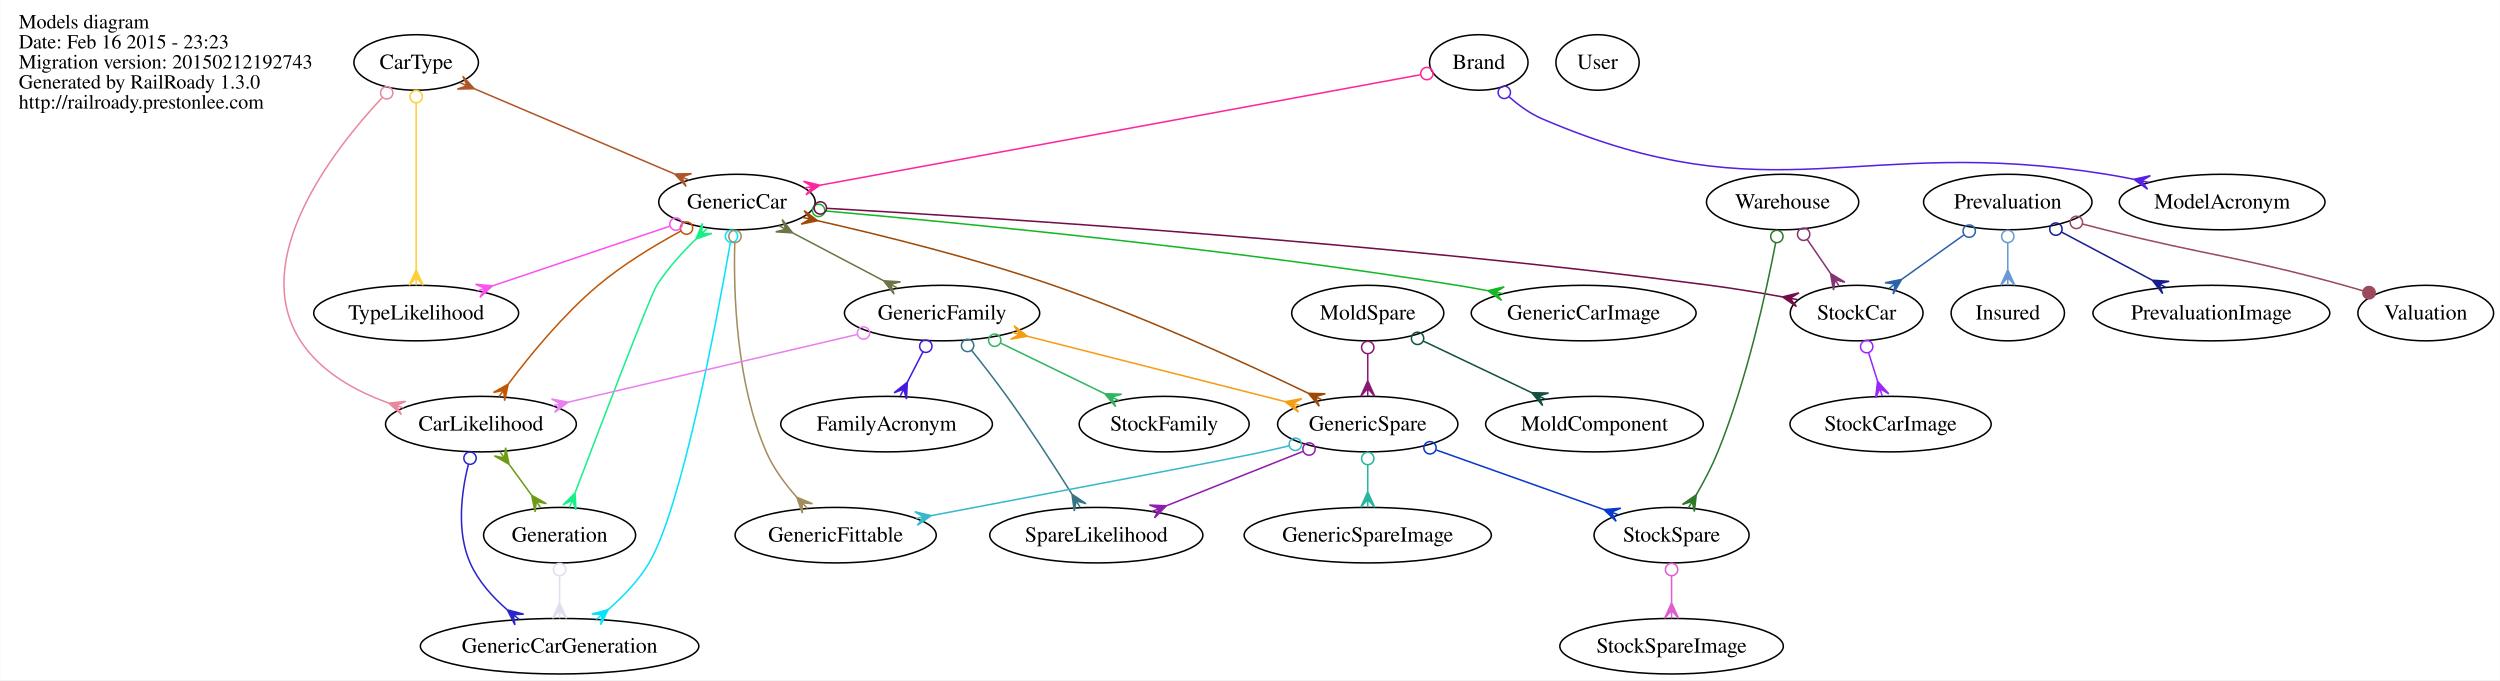
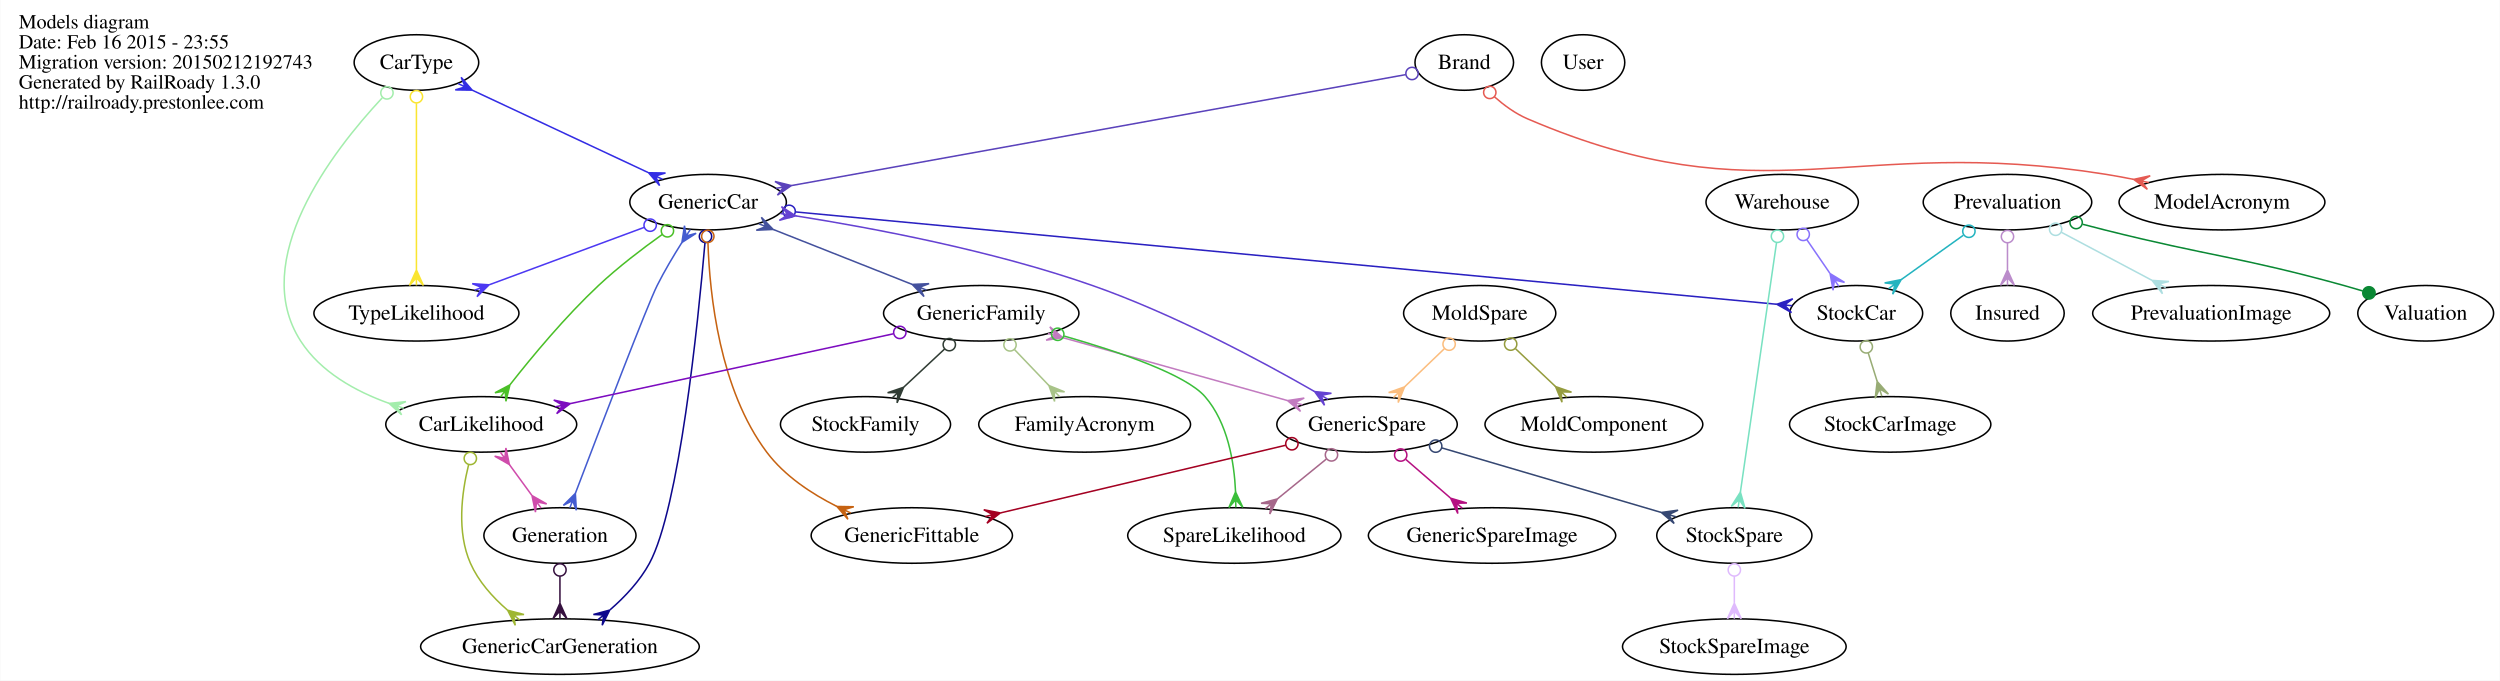
- <svg xmlns="http://www.w3.org/2000/svg" width="1621pt" height="441pt" viewBox="0.00 0.00 1620.69 441.00">
+ <svg xmlns="http://www.w3.org/2000/svg" width="1620pt" height="441pt" viewBox="0.00 0.00 1619.69 441.00">
  <g id="graph0" class="graph" transform="scale(1 1) rotate(0) translate(4 437)">
-     <polygon fill="white" stroke="none" points="-4,4 -4,-437 1616.69,-437 1616.69,4 -4,4" />
+     <polygon fill="white" stroke="none" points="-4,4 -4,-437 1615.69,-437 1615.69,4 -4,4" />
    <g id="node1" class="node">
      <text text-anchor="start" x="8" y="-418.6" font-family="Times,serif" font-size="13.00">Models diagram</text>
-       <text text-anchor="start" x="8" y="-405.6" font-family="Times,serif" font-size="13.00">Date: Feb 16 2015 - 23:23</text>
+       <text text-anchor="start" x="8" y="-405.6" font-family="Times,serif" font-size="13.00">Date: Feb 16 2015 - 23:55</text>
      <text text-anchor="start" x="8" y="-392.6" font-family="Times,serif" font-size="13.00">Migration version: 20150212192743</text>
      <text text-anchor="start" x="8" y="-379.6" font-family="Times,serif" font-size="13.00">Generated by RailRoady 1.3.0</text>
      <text text-anchor="start" x="8" y="-366.6" font-family="Times,serif" font-size="13.00">http://railroady.prestonlee.com</text>
    </g>
    <g id="node2" class="node">
-       <ellipse fill="none" stroke="black" cx="954.688" cy="-396.5" rx="31.939" ry="18" />
-       <text text-anchor="middle" x="954.688" y="-392.3" font-family="Times,serif" font-size="14.00">Brand</text>
+       <ellipse fill="none" stroke="black" cx="944.688" cy="-396.5" rx="31.939" ry="18" />
+       <text text-anchor="middle" x="944.688" y="-392.3" font-family="Times,serif" font-size="14.00">Brand</text>
    </g>
    <g id="node7" class="node">
-       <ellipse fill="none" stroke="black" cx="473.688" cy="-306" rx="50.722" ry="18" />
-       <text text-anchor="middle" x="473.688" y="-301.8" font-family="Times,serif" font-size="14.00">GenericCar</text>
+       <ellipse fill="none" stroke="black" cx="454.688" cy="-306" rx="50.722" ry="18" />
+       <text text-anchor="middle" x="454.688" y="-301.8" font-family="Times,serif" font-size="14.00">GenericCar</text>
    </g>
    <g id="edge1" class="edge">
-       <path fill="none" stroke="#fe269d" d="M916.869,-388.542C831.964,-372.92 625.967,-335.018 527.647,-316.928" />
-       <ellipse fill="none" stroke="#fe269d" cx="921.028" cy="-389.307" rx="4" ry="4" />
-       <polygon fill="#fe269d" stroke="#fe269d" points="527.459,-316.893 518.438,-310.658 522.541,-315.989 517.624,-315.084 517.624,-315.084 517.624,-315.084 522.541,-315.989 516.809,-319.51 527.459,-316.893 527.459,-316.893" />
-     </g>
-     <g id="node15" class="node">
-       <ellipse fill="none" stroke="black" cx="1436.69" cy="-306" rx="66.692" ry="18" />
-       <text text-anchor="middle" x="1436.69" y="-301.8" font-family="Times,serif" font-size="14.00">ModelAcronym</text>
+       <path fill="none" stroke="#5a42bb" d="M906.808,-388.658C820.446,-373.06 608.729,-334.822 508.704,-316.756" />
+       <ellipse fill="none" stroke="#5a42bb" cx="910.837" cy="-389.386" rx="4" ry="4" />
+       <polygon fill="#5a42bb" stroke="#5a42bb" points="508.644,-316.745 499.603,-310.539 503.724,-315.857 498.803,-314.968 498.803,-314.968 498.803,-314.968 503.724,-315.857 498.004,-319.396 508.644,-316.745 508.644,-316.745" />
+     </g>
+     <g id="node14" class="node">
+       <ellipse fill="none" stroke="black" cx="1435.69" cy="-306" rx="66.692" ry="18" />
+       <text text-anchor="middle" x="1435.69" y="-301.8" font-family="Times,serif" font-size="14.00">ModelAcronym</text>
    </g>
    <g id="edge2" class="edge">
-       <path fill="none" stroke="#5520e1" d="M974.228,-374.298C980.523,-368.726 987.902,-363.345 995.688,-360 1145.86,-295.471 1200.34,-350.117 1361.69,-324 1367.43,-323.071 1373.39,-321.965 1379.32,-320.771" />
-       <ellipse fill="none" stroke="#5520e1" cx="971.229" cy="-377.122" rx="4" ry="4" />
-       <polygon fill="#5520e1" stroke="#5520e1" points="1379.46,-320.742 1390.17,-323.096 1384.36,-319.717 1389.25,-318.692 1389.25,-318.692 1389.25,-318.692 1384.36,-319.717 1388.33,-314.287 1379.46,-320.742 1379.46,-320.742" />
+       <path fill="none" stroke="#e55a52" d="M964.223,-374.286C970.518,-368.714 977.898,-363.336 985.688,-360 1139.6,-294.08 1195.37,-350.56 1360.69,-324 1366.43,-323.077 1372.39,-321.977 1378.33,-320.785" />
+       <ellipse fill="none" stroke="#e55a52" cx="961.225" cy="-377.111" rx="4" ry="4" />
+       <polygon fill="#e55a52" stroke="#e55a52" points="1378.47,-320.756 1389.18,-323.113 1383.36,-319.732 1388.25,-318.709 1388.25,-318.709 1388.25,-318.709 1383.36,-319.732 1387.33,-314.304 1378.47,-320.756 1378.47,-320.756" />
    </g>
    <g id="node3" class="node">
      <ellipse fill="none" stroke="black" cx="307.688" cy="-162" rx="61.865" ry="18" />
      <text text-anchor="middle" x="307.688" y="-157.8" font-family="Times,serif" font-size="14.00">CarLikelihood</text>
    </g>
    <g id="node6" class="node">
      <ellipse fill="none" stroke="black" cx="358.688" cy="-90" rx="49.286" ry="18" />
      <text text-anchor="middle" x="358.688" y="-85.8" font-family="Times,serif" font-size="14.00">Generation</text>
    </g>
    <g id="edge4" class="edge">
-       <path fill="none" stroke="#6c9b14" d="M326.003,-135.861C330.675,-129.449 335.696,-122.557 340.368,-116.145" />
-       <polygon fill="#6c9b14" stroke="#6c9b14" points="325.922,-135.973 316.396,-141.405 322.978,-140.014 320.033,-144.055 320.033,-144.055 320.033,-144.055 322.978,-140.014 323.67,-146.705 325.922,-135.973 325.922,-135.973" />
-       <polygon fill="#6c9b14" stroke="#6c9b14" points="340.567,-115.871 350.093,-110.439 343.511,-111.83 346.456,-107.789 346.456,-107.789 346.456,-107.789 343.511,-111.83 342.819,-105.139 340.567,-115.871 340.567,-115.871" />
+       <path fill="none" stroke="#cf4cab" d="M326.003,-135.861C330.675,-129.449 335.696,-122.557 340.368,-116.145" />
+       <polygon fill="#cf4cab" stroke="#cf4cab" points="325.922,-135.973 316.396,-141.405 322.978,-140.014 320.033,-144.055 320.033,-144.055 320.033,-144.055 322.978,-140.014 323.67,-146.705 325.922,-135.973 325.922,-135.973" />
+       <polygon fill="#cf4cab" stroke="#cf4cab" points="340.567,-115.871 350.093,-110.439 343.511,-111.83 346.456,-107.789 346.456,-107.789 346.456,-107.789 343.511,-111.83 342.819,-105.139 340.567,-115.871 340.567,-115.871" />
    </g>
    <g id="node8" class="node">
      <ellipse fill="none" stroke="black" cx="358.688" cy="-18" rx="90.294" ry="18" />
      <text text-anchor="middle" x="358.688" y="-13.8" font-family="Times,serif" font-size="14.00">GenericCarGeneration</text>
    </g>
    <g id="edge3" class="edge">
-       <path fill="none" stroke="#2a25cb" d="M299.499,-135.838C294.944,-117.397 291.796,-92.17 300.688,-72 305.846,-60.299 315.005,-50.06 324.542,-41.782" />
-       <ellipse fill="none" stroke="#2a25cb" cx="300.607" cy="-139.929" rx="4" ry="4" />
-       <polygon fill="#2a25cb" stroke="#2a25cb" points="324.785,-41.585 335.391,-38.8 328.674,-38.443 332.563,-35.3 332.563,-35.3 332.563,-35.3 328.674,-38.443 329.734,-31.8 324.785,-41.585 324.785,-41.585" />
+       <path fill="none" stroke="#9eb632" d="M299.499,-135.838C294.944,-117.397 291.796,-92.17 300.688,-72 305.846,-60.299 315.005,-50.06 324.542,-41.782" />
+       <ellipse fill="none" stroke="#9eb632" cx="300.607" cy="-139.929" rx="4" ry="4" />
+       <polygon fill="#9eb632" stroke="#9eb632" points="324.785,-41.585 335.391,-38.8 328.674,-38.443 332.563,-35.3 332.563,-35.3 332.563,-35.3 328.674,-38.443 329.734,-31.8 324.785,-41.585 324.785,-41.585" />
    </g>
    <g id="node4" class="node">
      <ellipse fill="none" stroke="black" cx="265.688" cy="-396.5" rx="40.357" ry="18" />
      <text text-anchor="middle" x="265.688" y="-392.3" font-family="Times,serif" font-size="14.00">CarType</text>
    </g>
    <g id="edge5" class="edge">
-       <path fill="none" stroke="#e8889e" d="M243.51,-373.579C210.79,-338.5 156.916,-268.374 190.688,-216 203.583,-196.002 226.057,-183.467 247.883,-175.648" />
-       <ellipse fill="none" stroke="#e8889e" cx="246.589" cy="-376.813" rx="4" ry="4" />
-       <polygon fill="#e8889e" stroke="#e8889e" points="248,-175.609 258.906,-176.751 252.748,-174.043 257.497,-172.477 257.497,-172.477 257.497,-172.477 252.748,-174.043 256.088,-168.204 248,-175.609 248,-175.609" />
+       <path fill="none" stroke="#a3edac" d="M243.51,-373.579C210.79,-338.5 156.916,-268.374 190.688,-216 203.583,-196.002 226.057,-183.467 247.883,-175.648" />
+       <ellipse fill="none" stroke="#a3edac" cx="246.589" cy="-376.813" rx="4" ry="4" />
+       <polygon fill="#a3edac" stroke="#a3edac" points="248,-175.609 258.906,-176.751 252.748,-174.043 257.497,-172.477 257.497,-172.477 257.497,-172.477 252.748,-174.043 256.088,-168.204 248,-175.609 248,-175.609" />
    </g>
    <g id="edge7" class="edge">
-       <path fill="none" stroke="#af5628" d="M303.551,-379.39C340.124,-363.829 395.348,-340.332 432.883,-324.361" />
-       <polygon fill="#af5628" stroke="#af5628" points="303.375,-379.465 292.411,-379.239 298.774,-381.422 294.173,-383.38 294.173,-383.38 294.173,-383.38 298.774,-381.422 295.935,-387.521 303.375,-379.465 303.375,-379.465" />
-       <polygon fill="#af5628" stroke="#af5628" points="433.294,-324.187 444.258,-324.412 437.895,-322.229 442.496,-320.271 442.496,-320.271 442.496,-320.271 437.895,-322.229 440.734,-316.131 433.294,-324.187 433.294,-324.187" />
-     </g>
-     <g id="node26" class="node">
+       <path fill="none" stroke="#332ce4" d="M301.903,-378.542C334.506,-363.276 382.295,-340.898 415.72,-325.247" />
+       <polygon fill="#332ce4" stroke="#332ce4" points="301.823,-378.579 290.859,-378.745 297.295,-380.7 292.767,-382.82 292.767,-382.82 292.767,-382.82 297.295,-380.7 294.675,-386.895 301.823,-378.579 301.823,-378.579" />
+       <polygon fill="#332ce4" stroke="#332ce4" points="416.113,-325.063 427.078,-324.897 420.641,-322.942 425.169,-320.822 425.169,-320.822 425.169,-320.822 420.641,-322.942 423.261,-316.747 416.113,-325.063 416.113,-325.063" />
+     </g>
+     <g id="node25" class="node">
      <ellipse fill="none" stroke="black" cx="265.688" cy="-234" rx="66.433" ry="18" />
      <text text-anchor="middle" x="265.688" y="-229.8" font-family="Times,serif" font-size="14.00">TypeLikelihood</text>
    </g>
    <g id="edge6" class="edge">
-       <path fill="none" stroke="#fecf39" d="M265.688,-370.079C265.688,-340.675 265.688,-292.455 265.688,-262.284" />
-       <ellipse fill="none" stroke="#fecf39" cx="265.688" cy="-374.324" rx="4" ry="4" />
-       <polygon fill="#fecf39" stroke="#fecf39" points="265.688,-262.053 270.188,-252.053 265.688,-257.053 265.688,-252.053 265.688,-252.053 265.688,-252.053 265.688,-257.053 261.188,-252.053 265.688,-262.053 265.688,-262.053" />
+       <path fill="none" stroke="#fae531" d="M265.688,-370.079C265.688,-340.675 265.688,-292.455 265.688,-262.284" />
+       <ellipse fill="none" stroke="#fae531" cx="265.688" cy="-374.324" rx="4" ry="4" />
+       <polygon fill="#fae531" stroke="#fae531" points="265.688,-262.053 270.188,-252.053 265.688,-257.053 265.688,-252.053 265.688,-252.053 265.688,-252.053 265.688,-257.053 261.188,-252.053 265.688,-262.053 265.688,-262.053" />
    </g>
    <g id="node5" class="node">
-       <ellipse fill="none" stroke="black" cx="570.688" cy="-162" rx="68.63" ry="18" />
-       <text text-anchor="middle" x="570.688" y="-157.8" font-family="Times,serif" font-size="14.00">FamilyAcronym</text>
+       <ellipse fill="none" stroke="black" cx="698.688" cy="-162" rx="68.63" ry="18" />
+       <text text-anchor="middle" x="698.688" y="-157.8" font-family="Times,serif" font-size="14.00">FamilyAcronym</text>
    </g>
    <g id="edge8" class="edge">
-       <path fill="none" stroke="#e1dfec" d="M358.688,-63.64C358.688,-58.063 358.688,-52.132 358.688,-46.476" />
-       <ellipse fill="none" stroke="#e1dfec" cx="358.688" cy="-67.697" rx="4" ry="4" />
-       <polygon fill="#e1dfec" stroke="#e1dfec" points="358.688,-46.104 363.188,-36.104 358.688,-41.104 358.688,-36.104 358.688,-36.104 358.688,-36.104 358.688,-41.104 354.188,-36.104 358.688,-46.104 358.688,-46.104" />
+       <path fill="none" stroke="#36113f" d="M358.688,-63.64C358.688,-58.063 358.688,-52.132 358.688,-46.476" />
+       <ellipse fill="none" stroke="#36113f" cx="358.688" cy="-67.697" rx="4" ry="4" />
+       <polygon fill="#36113f" stroke="#36113f" points="358.688,-46.104 363.188,-36.104 358.688,-41.104 358.688,-36.104 358.688,-36.104 358.688,-36.104 358.688,-41.104 354.188,-36.104 358.688,-46.104 358.688,-46.104" />
+     </g>
+     <g id="edge14" class="edge">
+       <path fill="none" stroke="#4abf27" d="M424.942,-285.049C411.765,-275.654 396.403,-263.909 383.688,-252 362.339,-232.006 340.969,-206.356 326.351,-187.733" />
+       <ellipse fill="none" stroke="#4abf27" cx="428.336" cy="-287.436" rx="4" ry="4" />
+       <polygon fill="#4abf27" stroke="#4abf27" points="326.263,-187.619 323.691,-176.959 323.199,-183.668 320.135,-179.717 320.135,-179.717 320.135,-179.717 323.199,-183.668 316.579,-182.475 326.263,-187.619 326.263,-187.619" />
+     </g>
+     <g id="edge12" class="edge">
+       <path fill="none" stroke="#435bd0" d="M437.679,-279.799C432.219,-271.178 426.377,-261.348 421.688,-252 415.411,-239.488 384.83,-159.721 368.697,-117.359" />
+       <polygon fill="#435bd0" stroke="#435bd0" points="437.731,-279.88 439.389,-290.72 440.449,-284.077 443.166,-288.275 443.166,-288.275 443.166,-288.275 440.449,-284.077 446.943,-285.829 437.731,-279.88 437.731,-279.88" />
+       <polygon fill="#435bd0" stroke="#435bd0" points="368.672,-117.293 369.322,-106.346 366.894,-112.619 365.116,-107.946 365.116,-107.946 365.116,-107.946 366.894,-112.619 360.91,-109.546 368.672,-117.293 368.672,-117.293" />
+     </g>
+     <g id="edge11" class="edge">
+       <path fill="none" stroke="#0c078c" d="M452.66,-279.64C448.109,-226.953 435.951,-107.596 416.688,-72 410.5,-60.566 400.88,-50.299 391.241,-41.916" />
+       <ellipse fill="none" stroke="#0c078c" cx="453.012" cy="-283.807" rx="4" ry="4" />
+       <polygon fill="#0c078c" stroke="#0c078c" points="390.947,-41.674 386.069,-31.853 387.081,-38.503 383.215,-35.332 383.215,-35.332 383.215,-35.332 387.081,-38.503 380.361,-38.811 390.947,-41.674 390.947,-41.674" />
+     </g>
+     <g id="node9" class="node">
+       <ellipse fill="none" stroke="black" cx="631.688" cy="-234" rx="63.301" ry="18" />
+       <text text-anchor="middle" x="631.688" y="-229.8" font-family="Times,serif" font-size="14.00">GenericFamily</text>
    </g>
    <g id="edge15" class="edge">
-       <path fill="none" stroke="#c15604" d="M437.385,-287.213C420.222,-277.932 399.975,-265.666 383.688,-252 361.146,-233.086 339.787,-207.09 325.486,-188.077" />
-       <ellipse fill="none" stroke="#c15604" cx="440.998" cy="-289.129" rx="4" ry="4" />
-       <polygon fill="#c15604" stroke="#c15604" points="325.375,-187.926 323.052,-177.209 322.404,-183.905 319.433,-179.883 319.433,-179.883 319.433,-179.883 322.404,-183.905 315.813,-182.557 325.375,-187.926 325.375,-187.926" />
+       <path fill="none" stroke="#44519d" d="M497.023,-288.257C524.128,-277.538 559.256,-263.645 586.838,-252.737" />
+       <polygon fill="#44519d" stroke="#44519d" points="496.864,-288.32 485.91,-287.813 492.215,-290.159 487.565,-291.998 487.565,-291.998 487.565,-291.998 492.215,-290.159 489.22,-296.182 496.864,-288.32 496.864,-288.32" />
+       <polygon fill="#44519d" stroke="#44519d" points="586.955,-252.691 597.909,-253.198 591.604,-250.852 596.254,-249.013 596.254,-249.013 596.254,-249.013 591.604,-250.852 594.599,-244.829 586.955,-252.691 586.955,-252.691" />
+     </g>
+     <g id="node10" class="node">
+       <ellipse fill="none" stroke="black" cx="586.688" cy="-90" rx="65.222" ry="18" />
+       <text text-anchor="middle" x="586.688" y="-85.8" font-family="Times,serif" font-size="14.00">GenericFittable</text>
+     </g>
+     <g id="edge10" class="edge">
+       <path fill="none" stroke="#c66211" d="M454.593,-279.809C455.704,-245.724 462.223,-184.528 492.688,-144 504.181,-128.711 521.457,-117.187 538.076,-108.857" />
+       <ellipse fill="none" stroke="#c66211" cx="454.504" cy="-283.862" rx="4" ry="4" />
+       <polygon fill="#c66211" stroke="#c66211" points="538.155,-108.82 549.119,-108.624 542.678,-106.687 547.2,-104.554 547.2,-104.554 547.2,-104.554 542.678,-106.687 545.28,-100.484 538.155,-108.82 538.155,-108.82" />
+     </g>
+     <g id="node20" class="node">
+       <ellipse fill="none" stroke="black" cx="1198.69" cy="-234" rx="43.039" ry="18" />
+       <text text-anchor="middle" x="1198.69" y="-229.8" font-family="Times,serif" font-size="14.00">StockCar</text>
+     </g>
+     <g id="edge9" class="edge">
+       <path fill="none" stroke="#2a20c1" d="M511.535,-299.651C651.77,-286.457 1012.57,-252.511 1147.1,-239.853" />
+       <ellipse fill="none" stroke="#2a20c1" cx="507.199" cy="-300.059" rx="4" ry="4" />
+       <polygon fill="#2a20c1" stroke="#2a20c1" points="1147.19,-239.845 1157.57,-243.389 1152.17,-239.377 1157.15,-238.908 1157.15,-238.908 1157.15,-238.908 1152.17,-239.377 1156.73,-234.428 1147.19,-239.845 1147.19,-239.845" />
    </g>
    <g id="edge13" class="edge">
-       <path fill="none" stroke="#17f089" d="M447.095,-281.999C438.159,-273.276 428.692,-262.822 421.688,-252 417.848,-246.068 385.562,-161.73 368.762,-117.558" />
-       <polygon fill="#17f089" stroke="#17f089" points="447.132,-282.033 451.327,-292.165 450.772,-285.461 454.412,-288.889 454.412,-288.889 454.412,-288.889 450.772,-285.461 457.497,-285.613 447.132,-282.033 447.132,-282.033" />
-       <polygon fill="#17f089" stroke="#17f089" points="368.691,-117.371 369.345,-106.424 366.915,-112.697 365.138,-108.023 365.138,-108.023 365.138,-108.023 366.915,-112.697 360.932,-109.621 368.691,-117.371 368.691,-117.371" />
-     </g>
-     <g id="edge12" class="edge">
-       <path fill="none" stroke="#06e3fb" d="M469.405,-279.605C460.2,-226.852 437.661,-107.375 416.688,-72 409.936,-60.612 399.968,-50.242 390.191,-41.753" />
-       <ellipse fill="none" stroke="#06e3fb" cx="470.134" cy="-283.827" rx="4" ry="4" />
-       <polygon fill="#06e3fb" stroke="#06e3fb" points="390.168,-41.734 385.323,-31.896 386.313,-38.55 382.458,-35.366 382.458,-35.366 382.458,-35.366 386.313,-38.55 379.592,-38.836 390.168,-41.734 390.168,-41.734" />
-     </g>
-     <g id="node9" class="node">
-       <ellipse fill="none" stroke="black" cx="1022.69" cy="-234" rx="72.913" ry="18" />
-       <text text-anchor="middle" x="1022.69" y="-229.8" font-family="Times,serif" font-size="14.00">GenericCarImage</text>
-     </g>
-     <g id="edge11" class="edge">
-       <path fill="none" stroke="#13b725" d="M530.633,-300.229C618.82,-292.459 793.604,-275.542 940.688,-252 947,-250.99 953.563,-249.825 960.104,-248.589" />
-       <ellipse fill="none" stroke="#13b725" cx="526.615" cy="-300.581" rx="4" ry="4" />
-       <polygon fill="#13b725" stroke="#13b725" points="960.51,-248.51 971.186,-251.016 965.418,-247.554 970.326,-246.599 970.326,-246.599 970.326,-246.599 965.418,-247.554 969.466,-242.182 960.51,-248.51 960.51,-248.51" />
-     </g>
-     <g id="node10" class="node">
-       <ellipse fill="none" stroke="black" cx="606.688" cy="-234" rx="63.301" ry="18" />
-       <text text-anchor="middle" x="606.688" y="-229.8" font-family="Times,serif" font-size="14.00">GenericFamily</text>
+       <path fill="none" stroke="#4c38f2" d="M413.276,-289.662C383.716,-278.714 343.898,-263.967 313.07,-252.549" />
+       <ellipse fill="none" stroke="#4c38f2" cx="417.147" cy="-291.096" rx="4" ry="4" />
+       <polygon fill="#4c38f2" stroke="#4c38f2" points="312.778,-252.441 304.964,-244.748 308.09,-250.704 303.401,-248.968 303.401,-248.968 303.401,-248.968 308.09,-250.704 301.838,-253.188 312.778,-252.441 312.778,-252.441" />
    </g>
    <g id="edge16" class="edge">
-       <path fill="none" stroke="#6b7545" d="M509.985,-285.896C528.183,-276.318 550.212,-264.724 568.646,-255.022" />
-       <polygon fill="#6b7545" stroke="#6b7545" points="509.772,-286.008 498.827,-286.683 505.348,-288.337 500.923,-290.666 500.923,-290.666 500.923,-290.666 505.348,-288.337 503.019,-294.648 509.772,-286.008 509.772,-286.008" />
-       <polygon fill="#6b7545" stroke="#6b7545" points="568.796,-254.943 579.741,-254.268 573.221,-252.614 577.645,-250.285 577.645,-250.285 577.645,-250.285 573.221,-252.614 575.55,-246.303 568.796,-254.943 568.796,-254.943" />
+       <path fill="none" stroke="#7c0bbf" d="M574.679,-220.683C515.877,-207.979 424.654,-188.271 365.543,-175.5" />
+       <ellipse fill="none" stroke="#7c0bbf" cx="578.921" cy="-221.6" rx="4" ry="4" />
+       <polygon fill="#7c0bbf" stroke="#7c0bbf" points="365.394,-175.467 356.57,-168.957 360.507,-174.412 355.619,-173.356 355.619,-173.356 355.619,-173.356 360.507,-174.412 354.669,-177.754 365.394,-175.467 365.394,-175.467" />
+     </g>
+     <g id="edge19" class="edge">
+       <path fill="none" stroke="#a8c388" d="M653.248,-210.474C660.36,-203.044 668.299,-194.75 675.526,-187.199" />
+       <ellipse fill="none" stroke="#a8c388" cx="650.332" cy="-213.521" rx="4" ry="4" />
+       <polygon fill="#a8c388" stroke="#a8c388" points="675.544,-187.18 685.709,-183.068 679.001,-183.568 682.458,-179.956 682.458,-179.956 682.458,-179.956 679.001,-183.568 679.207,-176.845 675.544,-187.18 675.544,-187.18" />
    </g>
    <g id="node11" class="node">
-       <ellipse fill="none" stroke="black" cx="537.688" cy="-90" rx="65.222" ry="18" />
-       <text text-anchor="middle" x="537.688" y="-85.8" font-family="Times,serif" font-size="14.00">GenericFittable</text>
-     </g>
-     <g id="edge10" class="edge">
-       <path fill="none" stroke="#a38c5b" d="M472.261,-279.562C471.394,-246.805 473.192,-188.77 492.688,-144 497.337,-133.324 504.872,-123.168 512.458,-114.656" />
-       <ellipse fill="none" stroke="#a38c5b" cx="472.406" cy="-283.713" rx="4" ry="4" />
-       <polygon fill="#a38c5b" stroke="#a38c5b" points="512.5,-114.612 522.633,-110.42 515.929,-110.973 519.358,-107.334 519.358,-107.334 519.358,-107.334 515.929,-110.973 516.083,-104.247 512.5,-114.612 512.5,-114.612" />
+       <ellipse fill="none" stroke="black" cx="881.688" cy="-162" rx="58.456" ry="18" />
+       <text text-anchor="middle" x="881.688" y="-157.8" font-family="Times,serif" font-size="14.00">GenericSpare</text>
+     </g>
+     <g id="edge18" class="edge">
+       <path fill="none" stroke="#c27bc0" d="M684.791,-218.131C727.608,-206.142 787.477,-189.379 829.931,-177.492" />
+       <polygon fill="#c27bc0" stroke="#c27bc0" points="684.579,-218.19 673.736,-216.554 679.764,-219.539 674.949,-220.887 674.949,-220.887 674.949,-220.887 679.764,-219.539 676.162,-225.22 684.579,-218.19 684.579,-218.19" />
+       <polygon fill="#c27bc0" stroke="#c27bc0" points="830.158,-177.428 841.001,-179.065 834.973,-176.08 839.788,-174.732 839.788,-174.732 839.788,-174.732 834.973,-176.08 838.574,-170.399 830.158,-177.428 830.158,-177.428" />
+     </g>
+     <g id="node19" class="node">
+       <ellipse fill="none" stroke="black" cx="795.688" cy="-90" rx="69.098" ry="18" />
+       <text text-anchor="middle" x="795.688" y="-85.8" font-family="Times,serif" font-size="14.00">SpareLikelihood</text>
+     </g>
+     <g id="edge17" class="edge">
+       <path fill="none" stroke="#3abe3a" d="M685.439,-219.227C721.376,-208.958 764.267,-194.295 776.688,-180 791.377,-163.094 795.624,-137.623 796.49,-118.256" />
+       <ellipse fill="none" stroke="#3abe3a" cx="681.272" cy="-220.397" rx="4" ry="4" />
+       <polygon fill="#3abe3a" stroke="#3abe3a" points="796.49,-118.215 801.167,-108.297 796.579,-113.216 796.667,-108.217 796.667,-108.217 796.667,-108.217 796.579,-113.216 792.168,-108.137 796.49,-118.215 796.49,-118.215" />
+     </g>
+     <g id="node22" class="node">
+       <ellipse fill="none" stroke="black" cx="556.688" cy="-162" rx="55.118" ry="18" />
+       <text text-anchor="middle" x="556.688" y="-157.8" font-family="Times,serif" font-size="14.00">StockFamily</text>
+     </g>
+     <g id="edge20" class="edge">
+       <path fill="none" stroke="#303c34" d="M608.02,-210.91C599.596,-203.048 590.089,-194.174 581.566,-186.22" />
+       <ellipse fill="none" stroke="#303c34" cx="610.99" cy="-213.682" rx="4" ry="4" />
+       <polygon fill="#303c34" stroke="#303c34" points="581.386,-186.052 577.146,-175.939 577.731,-182.64 574.075,-179.228 574.075,-179.228 574.075,-179.228 577.731,-182.64 571.005,-182.518 581.386,-186.052 581.386,-186.052" />
+     </g>
+     <g id="edge22" class="edge">
+       <path fill="none" stroke="#6542d2" d="M847.501,-183.386C812.483,-203.467 755.925,-233.716 703.688,-252 639.549,-274.449 562.637,-289.05 511.429,-297.133" />
+       <polygon fill="#6542d2" stroke="#6542d2" points="847.7,-183.271 858.609,-182.156 852.027,-180.766 856.355,-178.262 856.355,-178.262 856.355,-178.262 852.027,-180.766 854.101,-174.367 847.7,-183.271 847.7,-183.271" />
+       <polygon fill="#6542d2" stroke="#6542d2" points="511.424,-297.133 500.854,-294.216 506.483,-297.898 501.542,-298.663 501.542,-298.663 501.542,-298.663 506.483,-297.898 502.23,-303.11 511.424,-297.133 511.424,-297.133" />
+     </g>
+     <g id="edge21" class="edge">
+       <path fill="none" stroke="#a30021" d="M828.961,-148.489C777.046,-136.17 697.961,-117.404 644.39,-104.692" />
+       <ellipse fill="none" stroke="#a30021" cx="832.992" cy="-149.445" rx="4" ry="4" />
+       <polygon fill="#a30021" stroke="#a30021" points="644.094,-104.622 635.403,-97.934 639.229,-103.467 634.364,-102.313 634.364,-102.313 634.364,-102.313 639.229,-103.467 633.325,-106.691 644.094,-104.622 644.094,-104.622" />
+     </g>
+     <g id="node12" class="node">
+       <ellipse fill="none" stroke="black" cx="962.688" cy="-90" rx="80.147" ry="18" />
+       <text text-anchor="middle" x="962.688" y="-85.8" font-family="Times,serif" font-size="14.00">GenericSpareImage</text>
+     </g>
+     <g id="edge25" class="edge">
+       <path fill="none" stroke="#b51081" d="M906.795,-139.303C915.932,-131.406 926.297,-122.449 935.598,-114.411" />
+       <ellipse fill="none" stroke="#b51081" cx="903.501" cy="-142.149" rx="4" ry="4" />
+       <polygon fill="#b51081" stroke="#b51081" points="935.874,-114.172 946.383,-111.038 939.657,-110.903 943.441,-107.633 943.441,-107.633 943.441,-107.633 939.657,-110.903 940.498,-104.229 935.874,-114.172 935.874,-114.172" />
+     </g>
+     <g id="edge23" class="edge">
+       <path fill="none" stroke="#a6678a" d="M855.331,-139.547C845.298,-131.38 833.836,-122.051 823.658,-113.767" />
+       <ellipse fill="none" stroke="#a6678a" cx="858.639" cy="-142.24" rx="4" ry="4" />
+       <polygon fill="#a6678a" stroke="#a6678a" points="823.579,-113.703 818.665,-103.9 819.702,-110.546 815.824,-107.39 815.824,-107.39 815.824,-107.39 819.702,-110.546 812.983,-110.88 823.579,-113.703 823.579,-113.703" />
+     </g>
+     <g id="node23" class="node">
+       <ellipse fill="none" stroke="black" cx="1119.69" cy="-90" rx="50.272" ry="18" />
+       <text text-anchor="middle" x="1119.69" y="-85.8" font-family="Times,serif" font-size="14.00">StockSpare</text>
+     </g>
+     <g id="edge24" class="edge">
+       <path fill="none" stroke="#354772" d="M930.18,-146.738C971.647,-134.542 1030.98,-117.091 1072.16,-104.978" />
+       <ellipse fill="none" stroke="#354772" cx="926.168" cy="-147.917" rx="4" ry="4" />
+       <polygon fill="#354772" stroke="#354772" points="1072.37,-104.918 1083.23,-106.413 1077.16,-103.507 1081.96,-102.096 1081.96,-102.096 1081.96,-102.096 1077.16,-103.507 1080.69,-97.779 1072.37,-104.918 1072.37,-104.918" />
+     </g>
+     <g id="node13" class="node">
+       <ellipse fill="none" stroke="black" cx="1296.69" cy="-234" rx="36.758" ry="18" />
+       <text text-anchor="middle" x="1296.69" y="-229.8" font-family="Times,serif" font-size="14.00">Insured</text>
+     </g>
+     <g id="node15" class="node">
+       <ellipse fill="none" stroke="black" cx="1028.69" cy="-162" rx="70.577" ry="18" />
+       <text text-anchor="middle" x="1028.69" y="-157.8" font-family="Times,serif" font-size="14.00">MoldComponent</text>
+     </g>
+     <g id="node16" class="node">
+       <ellipse fill="none" stroke="black" cx="954.688" cy="-234" rx="49.312" ry="18" />
+       <text text-anchor="middle" x="954.688" y="-229.8" font-family="Times,serif" font-size="14.00">MoldSpare</text>
+     </g>
+     <g id="edge26" class="edge">
+       <path fill="none" stroke="#fbbd7e" d="M931.719,-210.975C923.555,-203.146 914.338,-194.309 906.061,-186.371" />
+       <ellipse fill="none" stroke="#fbbd7e" cx="934.869" cy="-213.996" rx="4" ry="4" />
+       <polygon fill="#fbbd7e" stroke="#fbbd7e" points="905.998,-186.311 901.895,-176.142 902.389,-182.85 898.78,-179.39 898.78,-179.39 898.78,-179.39 902.389,-182.85 895.665,-182.638 905.998,-186.311 905.998,-186.311" />
+     </g>
+     <g id="edge27" class="edge">
+       <path fill="none" stroke="#959c3e" d="M977.925,-211.019C986.138,-203.25 995.406,-194.483 1003.75,-186.587" />
+       <ellipse fill="none" stroke="#959c3e" cx="974.757" cy="-214.016" rx="4" ry="4" />
+       <polygon fill="#959c3e" stroke="#959c3e" points="1003.84,-186.505 1014.2,-182.903 1007.47,-183.069 1011.1,-179.633 1011.1,-179.633 1011.1,-179.633 1007.47,-183.069 1008.01,-176.364 1003.84,-186.505 1003.84,-186.505" />
+     </g>
+     <g id="node17" class="node">
+       <ellipse fill="none" stroke="black" cx="1296.69" cy="-306" rx="54.608" ry="18" />
+       <text text-anchor="middle" x="1296.69" y="-301.8" font-family="Times,serif" font-size="14.00">Prevaluation</text>
+     </g>
+     <g id="edge29" class="edge">
+       <path fill="none" stroke="#bb8ccb" d="M1296.69,-279.64C1296.69,-274.063 1296.69,-268.132 1296.69,-262.476" />
+       <ellipse fill="none" stroke="#bb8ccb" cx="1296.69" cy="-283.697" rx="4" ry="4" />
+       <polygon fill="#bb8ccb" stroke="#bb8ccb" points="1296.69,-262.104 1301.19,-252.104 1296.69,-257.104 1296.69,-252.104 1296.69,-252.104 1296.69,-252.104 1296.69,-257.104 1292.19,-252.104 1296.69,-262.104 1296.69,-262.104" />
+     </g>
+     <g id="node18" class="node">
+       <ellipse fill="none" stroke="black" cx="1428.69" cy="-234" rx="76.799" ry="18" />
+       <text text-anchor="middle" x="1428.69" y="-229.8" font-family="Times,serif" font-size="14.00">PrevaluationImage</text>
+     </g>
+     <g id="edge31" class="edge">
+       <path fill="none" stroke="#addee0" d="M1331.56,-286.505C1349.59,-276.945 1371.64,-265.254 1390.17,-255.428" />
+       <ellipse fill="none" stroke="#addee0" cx="1327.89" cy="-288.452" rx="4" ry="4" />
+       <polygon fill="#addee0" stroke="#addee0" points="1390.39,-255.312 1401.33,-254.603 1394.8,-252.97 1399.22,-250.627 1399.22,-250.627 1399.22,-250.627 1394.8,-252.97 1397.11,-246.651 1390.39,-255.312 1390.39,-255.312" />
+     </g>
+     <g id="edge28" class="edge">
+       <path fill="none" stroke="#23b3bf" d="M1268.09,-284.572C1255.51,-275.588 1240.75,-265.046 1228.09,-255.999" />
+       <ellipse fill="none" stroke="#23b3bf" cx="1271.68" cy="-287.14" rx="4" ry="4" />
+       <polygon fill="#23b3bf" stroke="#23b3bf" points="1227.84,-255.824 1222.32,-246.35 1223.77,-252.918 1219.7,-250.011 1219.7,-250.011 1219.7,-250.011 1223.77,-252.918 1217.09,-253.673 1227.84,-255.824 1227.84,-255.824" />
+     </g>
+     <g id="node27" class="node">
+       <ellipse fill="none" stroke="black" cx="1567.69" cy="-234" rx="43.999" ry="18" />
+       <text text-anchor="middle" x="1567.69" y="-229.8" font-family="Times,serif" font-size="14.00">Valuation</text>
+     </g>
+     <g id="edge30" class="edge">
+       <path fill="none" stroke="#0a8834" d="M1345.39,-291.676C1350.21,-290.41 1355.04,-289.166 1359.69,-288 1428.28,-270.785 1446.51,-270.816 1514.69,-252 1518.66,-250.903 1522.78,-249.7 1526.89,-248.456" />
+       <ellipse fill="none" stroke="#0a8834" cx="1341.17" cy="-292.792" rx="4" ry="4" />
+       <ellipse fill="#0a8834" stroke="#0a8834" cx="1530.91" cy="-247.213" rx="4" ry="4" />
    </g>
    <g id="node21" class="node">
-       <ellipse fill="none" stroke="black" cx="1199.69" cy="-234" rx="43.039" ry="18" />
-       <text text-anchor="middle" x="1199.69" y="-229.8" font-family="Times,serif" font-size="14.00">StockCar</text>
-     </g>
-     <g id="edge9" class="edge">
-       <path fill="none" stroke="#710d49" d="M531.859,-301.933C643.341,-295.653 894.667,-279.55 1104.69,-252 1119.94,-249.999 1136.47,-247.247 1151.4,-244.54" />
-       <ellipse fill="none" stroke="#710d49" cx="527.749" cy="-302.163" rx="4" ry="4" />
-       <polygon fill="#710d49" stroke="#710d49" points="1151.62,-244.5 1162.27,-247.107 1156.53,-243.591 1161.45,-242.682 1161.45,-242.682 1161.45,-242.682 1156.53,-243.591 1160.63,-238.257 1151.62,-244.5 1151.62,-244.5" />
-     </g>
-     <g id="edge14" class="edge">
-       <path fill="none" stroke="#fb52f0" d="M430.337,-290.411C396.748,-279.107 350.186,-263.437 315.145,-251.644" />
-       <ellipse fill="none" stroke="#fb52f0" cx="434.14" cy="-291.691" rx="4" ry="4" />
-       <polygon fill="#fb52f0" stroke="#fb52f0" points="315.065,-251.617 307.023,-244.163 310.326,-250.023 305.587,-248.428 305.587,-248.428 305.587,-248.428 310.326,-250.023 304.152,-252.693 315.065,-251.617 315.065,-251.617" />
-     </g>
-     <g id="edge17" class="edge">
-       <path fill="none" stroke="#e880f0" d="M551.517,-220.084C498.337,-207.634 418.234,-188.88 364.506,-176.302" />
-       <ellipse fill="none" stroke="#e880f0" cx="555.745" cy="-221.074" rx="4" ry="4" />
-       <polygon fill="#e880f0" stroke="#e880f0" points="364.198,-176.23 355.487,-169.569 359.329,-175.09 354.461,-173.95 354.461,-173.95 354.461,-173.95 359.329,-175.09 353.435,-178.332 364.198,-176.23 364.198,-176.23" />
-     </g>
-     <g id="edge20" class="edge">
-       <path fill="none" stroke="#4518e1" d="M594.256,-208.827C591.01,-202.515 587.495,-195.681 584.196,-189.266" />
-       <ellipse fill="none" stroke="#4518e1" cx="596.144" cy="-212.498" rx="4" ry="4" />
-       <polygon fill="#4518e1" stroke="#4518e1" points="584.146,-189.168 583.574,-178.217 581.859,-184.722 579.572,-180.275 579.572,-180.275 579.572,-180.275 581.859,-184.722 575.57,-182.333 584.146,-189.168 584.146,-189.168" />
-     </g>
-     <g id="node12" class="node">
-       <ellipse fill="none" stroke="black" cx="882.688" cy="-162" rx="58.456" ry="18" />
-       <text text-anchor="middle" x="882.688" y="-157.8" font-family="Times,serif" font-size="14.00">GenericSpare</text>
-     </g>
-     <g id="edge19" class="edge">
-       <path fill="none" stroke="#f49d13" d="M662.002,-218.971C710.591,-206.648 780.843,-188.83 828.954,-176.628" />
-       <polygon fill="#f49d13" stroke="#f49d13" points="661.957,-218.982 651.157,-217.079 657.11,-220.212 652.264,-221.441 652.264,-221.441 652.264,-221.441 657.11,-220.212 653.37,-225.803 661.957,-218.982 661.957,-218.982" />
-       <polygon fill="#f49d13" stroke="#f49d13" points="829.176,-176.572 839.975,-178.475 834.022,-175.343 838.869,-174.113 838.869,-174.113 838.869,-174.113 834.022,-175.343 837.763,-169.752 829.176,-176.572 829.176,-176.572" />
-     </g>
-     <g id="node20" class="node">
-       <ellipse fill="none" stroke="black" cx="706.688" cy="-90" rx="69.098" ry="18" />
-       <text text-anchor="middle" x="706.688" y="-85.8" font-family="Times,serif" font-size="14.00">SpareLikelihood</text>
-     </g>
-     <g id="edge18" class="edge">
-       <path fill="none" stroke="#387485" d="M625.853,-209.775C633.189,-200.64 641.513,-189.968 648.688,-180 663.642,-159.222 679.431,-134.811 690.753,-116.815" />
-       <ellipse fill="none" stroke="#387485" cx="623.232" cy="-213.014" rx="4" ry="4" />
-       <polygon fill="#387485" stroke="#387485" points="690.937,-116.522 700.054,-110.429 693.588,-112.282 696.239,-108.043 696.239,-108.043 696.239,-108.043 693.588,-112.282 692.423,-105.657 690.937,-116.522 690.937,-116.522" />
-     </g>
-     <g id="node23" class="node">
-       <ellipse fill="none" stroke="black" cx="750.688" cy="-162" rx="55.118" ry="18" />
-       <text text-anchor="middle" x="750.688" y="-157.8" font-family="Times,serif" font-size="14.00">StockFamily</text>
-     </g>
-     <g id="edge21" class="edge">
-       <path fill="none" stroke="#31b462" d="M644.438,-214.649C665.226,-204.544 690.981,-192.024 711.927,-181.842" />
-       <ellipse fill="none" stroke="#31b462" cx="640.824" cy="-216.406" rx="4" ry="4" />
-       <polygon fill="#31b462" stroke="#31b462" points="712.184,-181.717 723.145,-181.392 716.681,-179.531 721.178,-177.345 721.178,-177.345 721.178,-177.345 716.681,-179.531 719.211,-173.298 712.184,-181.717 712.184,-181.717" />
-     </g>
-     <g id="edge23" class="edge">
-       <path fill="none" stroke="#9d4a08" d="M843.969,-182.092C803.469,-201.537 737.698,-231.643 678.688,-252 627.803,-269.554 568.061,-284.366 526.241,-293.83" />
-       <polygon fill="#9d4a08" stroke="#9d4a08" points="844.201,-181.98 855.163,-181.684 848.703,-179.806 853.206,-177.632 853.206,-177.632 853.206,-177.632 848.703,-179.806 851.249,-173.58 844.201,-181.98 844.201,-181.98" />
-       <polygon fill="#9d4a08" stroke="#9d4a08" points="526.035,-293.876 515.294,-291.67 521.156,-294.969 516.277,-296.061 516.277,-296.061 516.277,-296.061 521.156,-294.969 517.26,-300.452 526.035,-293.876 526.035,-293.876" />
-     </g>
-     <g id="edge22" class="edge">
-       <path fill="none" stroke="#37b8cb" d="M831.798,-147.949C826.037,-146.569 820.243,-145.225 814.688,-144 794.01,-139.441 674.801,-116.844 599.66,-102.667" />
-       <ellipse fill="none" stroke="#37b8cb" cx="835.719" cy="-148.9" rx="4" ry="4" />
-       <polygon fill="#37b8cb" stroke="#37b8cb" points="599.645,-102.665 590.652,-96.389 594.732,-101.738 589.818,-100.811 589.818,-100.811 589.818,-100.811 594.732,-101.738 588.984,-105.233 599.645,-102.665 599.645,-102.665" />
-     </g>
-     <g id="node13" class="node">
-       <ellipse fill="none" stroke="black" cx="882.688" cy="-90" rx="80.147" ry="18" />
-       <text text-anchor="middle" x="882.688" y="-85.8" font-family="Times,serif" font-size="14.00">GenericSpareImage</text>
-     </g>
-     <g id="edge26" class="edge">
-       <path fill="none" stroke="#28b4a0" d="M882.688,-135.64C882.688,-130.063 882.688,-124.132 882.688,-118.476" />
-       <ellipse fill="none" stroke="#28b4a0" cx="882.688" cy="-139.697" rx="4" ry="4" />
-       <polygon fill="#28b4a0" stroke="#28b4a0" points="882.688,-118.104 887.188,-108.104 882.688,-113.104 882.688,-108.104 882.688,-108.104 882.688,-108.104 882.688,-113.104 878.188,-108.104 882.688,-118.104 882.688,-118.104" />
-     </g>
-     <g id="edge24" class="edge">
-       <path fill="none" stroke="#901bad" d="M840.587,-144.255C813.903,-133.642 779.398,-119.919 752.099,-109.061" />
-       <ellipse fill="none" stroke="#901bad" cx="844.619" cy="-145.859" rx="4" ry="4" />
-       <polygon fill="#901bad" stroke="#901bad" points="752.061,-109.046 744.432,-101.169 747.415,-107.198 742.769,-105.35 742.769,-105.35 742.769,-105.35 747.415,-107.198 741.105,-109.532 752.061,-109.046 752.061,-109.046" />
+       <ellipse fill="none" stroke="black" cx="1220.69" cy="-162" rx="65.23" ry="18" />
+       <text text-anchor="middle" x="1220.69" y="-157.8" font-family="Times,serif" font-size="14.00">StockCarImage</text>
+     </g>
+     <g id="edge32" class="edge">
+       <path fill="none" stroke="#98ac75" d="M1206.46,-208.267C1208.32,-202.34 1210.32,-195.981 1212.22,-189.959" />
+       <ellipse fill="none" stroke="#98ac75" cx="1205.21" cy="-212.239" rx="4" ry="4" />
+       <polygon fill="#98ac75" stroke="#98ac75" points="1212.26,-189.815 1219.55,-181.625 1213.76,-185.045 1215.26,-180.275 1215.26,-180.275 1215.26,-180.275 1213.76,-185.045 1210.97,-178.926 1212.26,-189.815 1212.26,-189.815" />
    </g>
    <g id="node24" class="node">
-       <ellipse fill="none" stroke="black" cx="1079.69" cy="-90" rx="50.272" ry="18" />
-       <text text-anchor="middle" x="1079.69" y="-85.8" font-family="Times,serif" font-size="14.00">StockSpare</text>
-     </g>
-     <g id="edge25" class="edge">
-       <path fill="none" stroke="#0839cb" d="M927.148,-145.202C959.569,-133.682 1003.3,-118.142 1035.63,-106.655" />
-       <ellipse fill="none" stroke="#0839cb" cx="923.049" cy="-146.658" rx="4" ry="4" />
-       <polygon fill="#0839cb" stroke="#0839cb" points="1035.85,-106.578 1046.78,-107.47 1040.56,-104.903 1045.27,-103.229 1045.27,-103.229 1045.27,-103.229 1040.56,-104.903 1043.76,-98.989 1035.85,-106.578 1035.85,-106.578" />
-     </g>
-     <g id="node14" class="node">
-       <ellipse fill="none" stroke="black" cx="1297.69" cy="-234" rx="36.758" ry="18" />
-       <text text-anchor="middle" x="1297.69" y="-229.8" font-family="Times,serif" font-size="14.00">Insured</text>
-     </g>
-     <g id="node16" class="node">
-       <ellipse fill="none" stroke="black" cx="1029.69" cy="-162" rx="70.577" ry="18" />
-       <text text-anchor="middle" x="1029.69" y="-157.8" font-family="Times,serif" font-size="14.00">MoldComponent</text>
-     </g>
-     <g id="node17" class="node">
-       <ellipse fill="none" stroke="black" cx="882.688" cy="-234" rx="49.312" ry="18" />
-       <text text-anchor="middle" x="882.688" y="-229.8" font-family="Times,serif" font-size="14.00">MoldSpare</text>
-     </g>
-     <g id="edge27" class="edge">
-       <path fill="none" stroke="#8a1775" d="M882.688,-207.64C882.688,-202.063 882.688,-196.132 882.688,-190.476" />
-       <ellipse fill="none" stroke="#8a1775" cx="882.688" cy="-211.697" rx="4" ry="4" />
-       <polygon fill="#8a1775" stroke="#8a1775" points="882.688,-190.104 887.188,-180.104 882.688,-185.104 882.688,-180.104 882.688,-180.104 882.688,-180.104 882.688,-185.104 878.188,-180.104 882.688,-190.104 882.688,-190.104" />
-     </g>
-     <g id="edge28" class="edge">
-       <path fill="none" stroke="#125141" d="M918.658,-215.872C939.902,-205.755 966.865,-192.916 988.899,-182.423" />
-       <ellipse fill="none" stroke="#125141" cx="914.991" cy="-217.617" rx="4" ry="4" />
-       <polygon fill="#125141" stroke="#125141" points="988.981,-182.384 999.945,-182.147 993.496,-180.234 998.01,-178.085 998.01,-178.085 998.01,-178.085 993.496,-180.234 996.075,-174.022 988.981,-182.384 988.981,-182.384" />
-     </g>
-     <g id="node18" class="node">
-       <ellipse fill="none" stroke="black" cx="1297.69" cy="-306" rx="54.608" ry="18" />
-       <text text-anchor="middle" x="1297.69" y="-301.8" font-family="Times,serif" font-size="14.00">Prevaluation</text>
-     </g>
-     <g id="edge30" class="edge">
-       <path fill="none" stroke="#6998d2" d="M1297.69,-279.64C1297.69,-274.063 1297.69,-268.132 1297.69,-262.476" />
-       <ellipse fill="none" stroke="#6998d2" cx="1297.69" cy="-283.697" rx="4" ry="4" />
-       <polygon fill="#6998d2" stroke="#6998d2" points="1297.69,-262.104 1302.19,-252.104 1297.69,-257.104 1297.69,-252.104 1297.69,-252.104 1297.69,-252.104 1297.69,-257.104 1293.19,-252.104 1297.69,-262.104 1297.69,-262.104" />
-     </g>
-     <g id="node19" class="node">
-       <ellipse fill="none" stroke="black" cx="1429.69" cy="-234" rx="76.799" ry="18" />
-       <text text-anchor="middle" x="1429.69" y="-229.8" font-family="Times,serif" font-size="14.00">PrevaluationImage</text>
-     </g>
-     <g id="edge32" class="edge">
-       <path fill="none" stroke="#171d8e" d="M1332.56,-286.505C1350.59,-276.945 1372.64,-265.254 1391.17,-255.428" />
-       <ellipse fill="none" stroke="#171d8e" cx="1328.89" cy="-288.452" rx="4" ry="4" />
-       <polygon fill="#171d8e" stroke="#171d8e" points="1391.39,-255.312 1402.33,-254.603 1395.8,-252.97 1400.22,-250.627 1400.22,-250.627 1400.22,-250.627 1395.8,-252.97 1398.11,-246.651 1391.39,-255.312 1391.39,-255.312" />
-     </g>
-     <g id="edge29" class="edge">
-       <path fill="none" stroke="#2b62a9" d="M1269.09,-284.572C1256.51,-275.588 1241.75,-265.046 1229.09,-255.999" />
-       <ellipse fill="none" stroke="#2b62a9" cx="1272.68" cy="-287.14" rx="4" ry="4" />
-       <polygon fill="#2b62a9" stroke="#2b62a9" points="1228.84,-255.824 1223.32,-246.35 1224.77,-252.918 1220.7,-250.011 1220.7,-250.011 1220.7,-250.011 1224.77,-252.918 1218.09,-253.673 1228.84,-255.824 1228.84,-255.824" />
+       <ellipse fill="none" stroke="black" cx="1119.69" cy="-18" rx="72.463" ry="18" />
+       <text text-anchor="middle" x="1119.69" y="-13.8" font-family="Times,serif" font-size="14.00">StockSpareImage</text>
+     </g>
+     <g id="edge33" class="edge">
+       <path fill="none" stroke="#dfbafd" d="M1119.69,-63.64C1119.69,-58.063 1119.69,-52.132 1119.69,-46.476" />
+       <ellipse fill="none" stroke="#dfbafd" cx="1119.69" cy="-67.697" rx="4" ry="4" />
+       <polygon fill="#dfbafd" stroke="#dfbafd" points="1119.69,-46.104 1124.19,-36.104 1119.69,-41.104 1119.69,-36.104 1119.69,-36.104 1119.69,-36.104 1119.69,-41.104 1115.19,-36.104 1119.69,-46.104 1119.69,-46.104" />
+     </g>
+     <g id="node26" class="node">
+       <ellipse fill="none" stroke="black" cx="1021.69" cy="-396.5" rx="27" ry="18" />
+       <text text-anchor="middle" x="1021.69" y="-392.3" font-family="Times,serif" font-size="14.00">User</text>
    </g>
    <g id="node28" class="node">
-       <ellipse fill="none" stroke="black" cx="1568.69" cy="-234" rx="43.999" ry="18" />
-       <text text-anchor="middle" x="1568.69" y="-229.8" font-family="Times,serif" font-size="14.00">Valuation</text>
-     </g>
-     <g id="edge31" class="edge">
-       <path fill="none" stroke="#9a4a5b" d="M1346.39,-291.676C1351.21,-290.41 1356.04,-289.166 1360.69,-288 1429.28,-270.785 1447.51,-270.816 1515.69,-252 1519.66,-250.903 1523.78,-249.7 1527.89,-248.456" />
-       <ellipse fill="none" stroke="#9a4a5b" cx="1342.17" cy="-292.792" rx="4" ry="4" />
-       <ellipse fill="#9a4a5b" stroke="#9a4a5b" cx="1531.91" cy="-247.213" rx="4" ry="4" />
-     </g>
-     <g id="node22" class="node">
-       <ellipse fill="none" stroke="black" cx="1221.69" cy="-162" rx="65.23" ry="18" />
-       <text text-anchor="middle" x="1221.69" y="-157.8" font-family="Times,serif" font-size="14.00">StockCarImage</text>
-     </g>
-     <g id="edge33" class="edge">
-       <path fill="none" stroke="#9a26f8" d="M1207.46,-208.267C1209.32,-202.34 1211.32,-195.981 1213.22,-189.959" />
-       <ellipse fill="none" stroke="#9a26f8" cx="1206.21" cy="-212.239" rx="4" ry="4" />
-       <polygon fill="#9a26f8" stroke="#9a26f8" points="1213.26,-189.815 1220.55,-181.625 1214.76,-185.045 1216.26,-180.275 1216.26,-180.275 1216.26,-180.275 1214.76,-185.045 1211.97,-178.926 1213.26,-189.815 1213.26,-189.815" />
-     </g>
-     <g id="node25" class="node">
-       <ellipse fill="none" stroke="black" cx="1079.69" cy="-18" rx="72.463" ry="18" />
-       <text text-anchor="middle" x="1079.69" y="-13.8" font-family="Times,serif" font-size="14.00">StockSpareImage</text>
+       <ellipse fill="none" stroke="black" cx="1150.69" cy="-306" rx="49.355" ry="18" />
+       <text text-anchor="middle" x="1150.69" y="-301.8" font-family="Times,serif" font-size="14.00">Warehouse</text>
+     </g>
+     <g id="edge35" class="edge">
+       <path fill="none" stroke="#8872fc" d="M1166.59,-281.812C1171.38,-274.831 1176.65,-267.138 1181.52,-260.042" />
+       <ellipse fill="none" stroke="#8872fc" cx="1164.33" cy="-285.112" rx="4" ry="4" />
+       <polygon fill="#8872fc" stroke="#8872fc" points="1181.74,-259.717 1191.11,-254.015 1184.57,-255.594 1187.39,-251.47 1187.39,-251.47 1187.39,-251.47 1184.57,-255.594 1183.68,-248.925 1181.74,-259.717 1181.74,-259.717" />
    </g>
    <g id="edge34" class="edge">
-       <path fill="none" stroke="#dd5ecd" d="M1079.69,-63.64C1079.69,-58.063 1079.69,-52.132 1079.69,-46.476" />
-       <ellipse fill="none" stroke="#dd5ecd" cx="1079.69" cy="-67.697" rx="4" ry="4" />
-       <polygon fill="#dd5ecd" stroke="#dd5ecd" points="1079.69,-46.104 1084.19,-36.104 1079.69,-41.104 1079.69,-36.104 1079.69,-36.104 1079.69,-36.104 1079.69,-41.104 1075.19,-36.104 1079.69,-46.104 1079.69,-46.104" />
-     </g>
-     <g id="node27" class="node">
-       <ellipse fill="none" stroke="black" cx="1031.69" cy="-396.5" rx="27" ry="18" />
-       <text text-anchor="middle" x="1031.69" y="-392.3" font-family="Times,serif" font-size="14.00">User</text>
-     </g>
-     <g id="node29" class="node">
-       <ellipse fill="none" stroke="black" cx="1151.69" cy="-306" rx="49.355" ry="18" />
-       <text text-anchor="middle" x="1151.69" y="-301.8" font-family="Times,serif" font-size="14.00">Warehouse</text>
-     </g>
-     <g id="edge36" class="edge">
-       <path fill="none" stroke="#853472" d="M1167.59,-281.812C1172.38,-274.831 1177.65,-267.138 1182.52,-260.042" />
-       <ellipse fill="none" stroke="#853472" cx="1165.33" cy="-285.112" rx="4" ry="4" />
-       <polygon fill="#853472" stroke="#853472" points="1182.74,-259.717 1192.11,-254.015 1185.57,-255.594 1188.39,-251.47 1188.39,-251.47 1188.39,-251.47 1185.57,-255.594 1184.68,-248.925 1182.74,-259.717 1182.74,-259.717" />
-     </g>
-     <g id="edge35" class="edge">
-       <path fill="none" stroke="#2e772b" d="M1147.18,-279.571C1140.98,-247.278 1128.42,-190.201 1109.69,-144 1105.9,-134.645 1100.76,-124.897 1095.81,-116.35" />
-       <ellipse fill="none" stroke="#2e772b" cx="1147.95" cy="-283.678" rx="4" ry="4" />
-       <polygon fill="#2e772b" stroke="#2e772b" points="1095.72,-116.201 1094.44,-105.31 1093.15,-111.911 1090.58,-107.621 1090.58,-107.621 1090.58,-107.621 1093.15,-111.911 1086.72,-109.933 1095.72,-116.201 1095.72,-116.201" />
+       <path fill="none" stroke="#79e1c1" d="M1147.02,-279.67C1141.14,-239.116 1129.68,-159.949 1123.63,-118.227" />
+       <ellipse fill="none" stroke="#79e1c1" cx="1147.63" cy="-283.891" rx="4" ry="4" />
+       <polygon fill="#79e1c1" stroke="#79e1c1" points="1123.62,-118.129 1126.64,-107.587 1122.9,-113.181 1122.18,-108.232 1122.18,-108.232 1122.18,-108.232 1122.9,-113.181 1117.73,-108.878 1123.62,-118.129 1123.62,-118.129" />
    </g>
  </g>
</svg>
